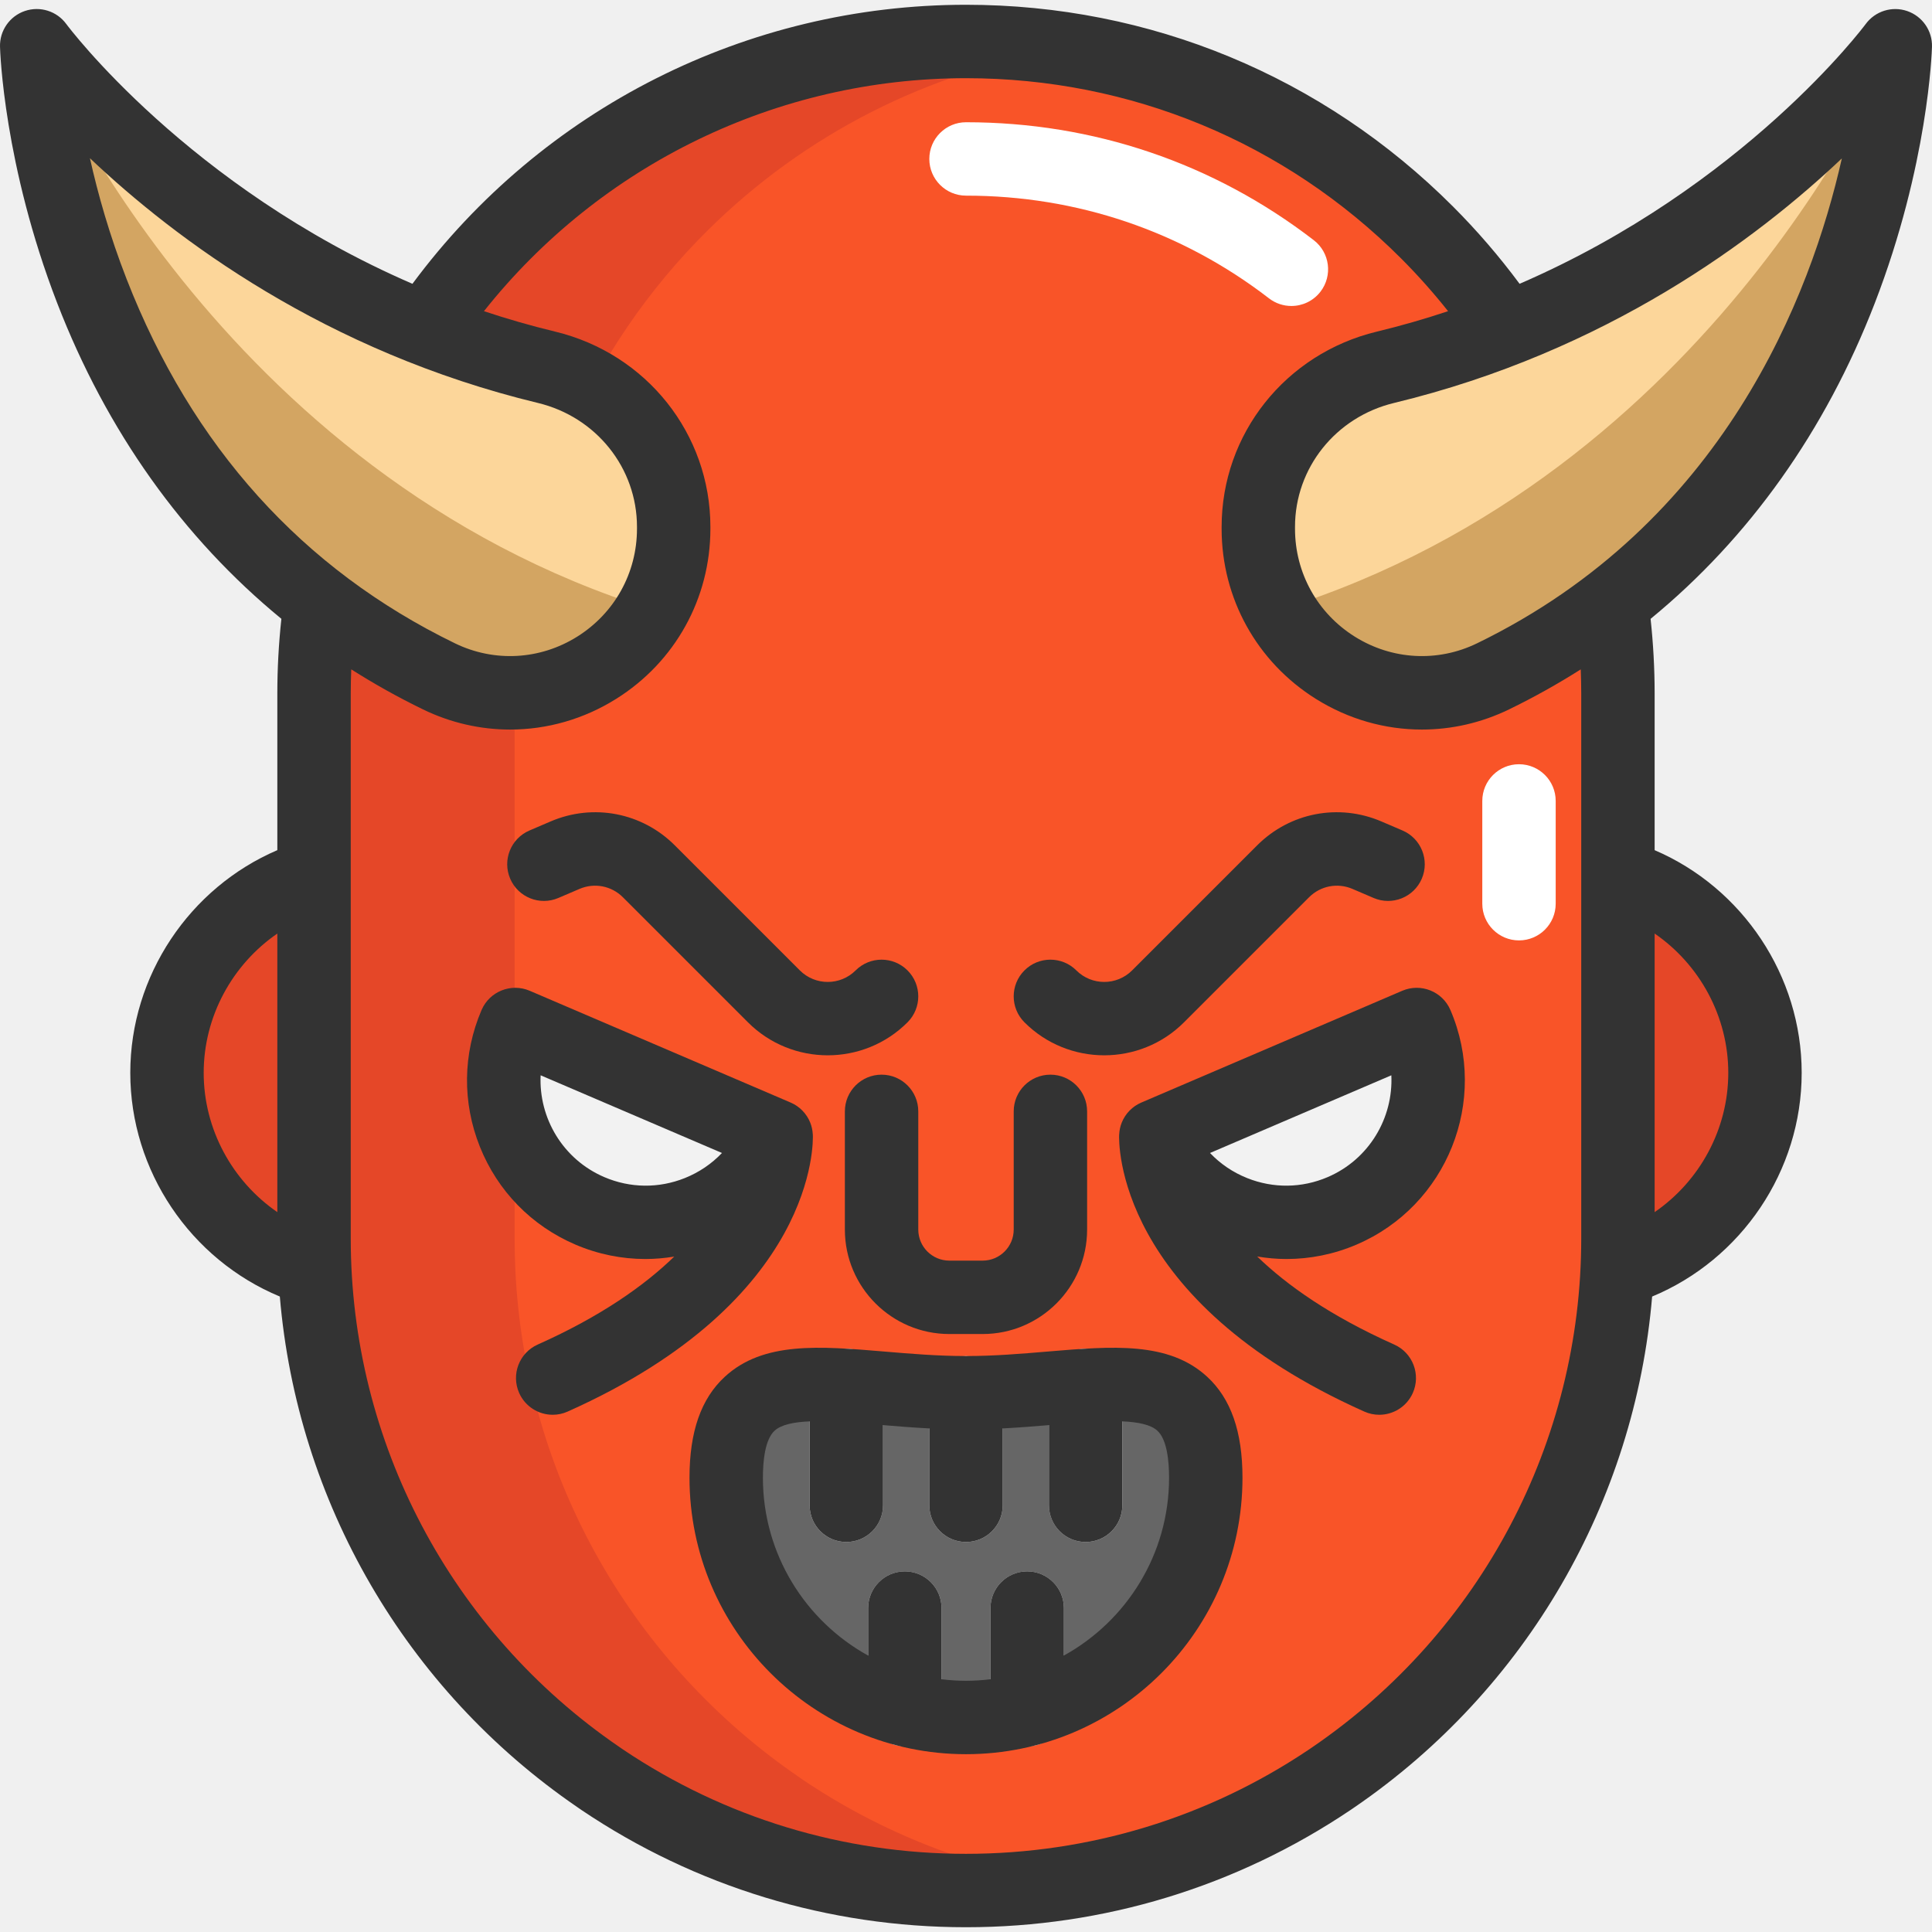
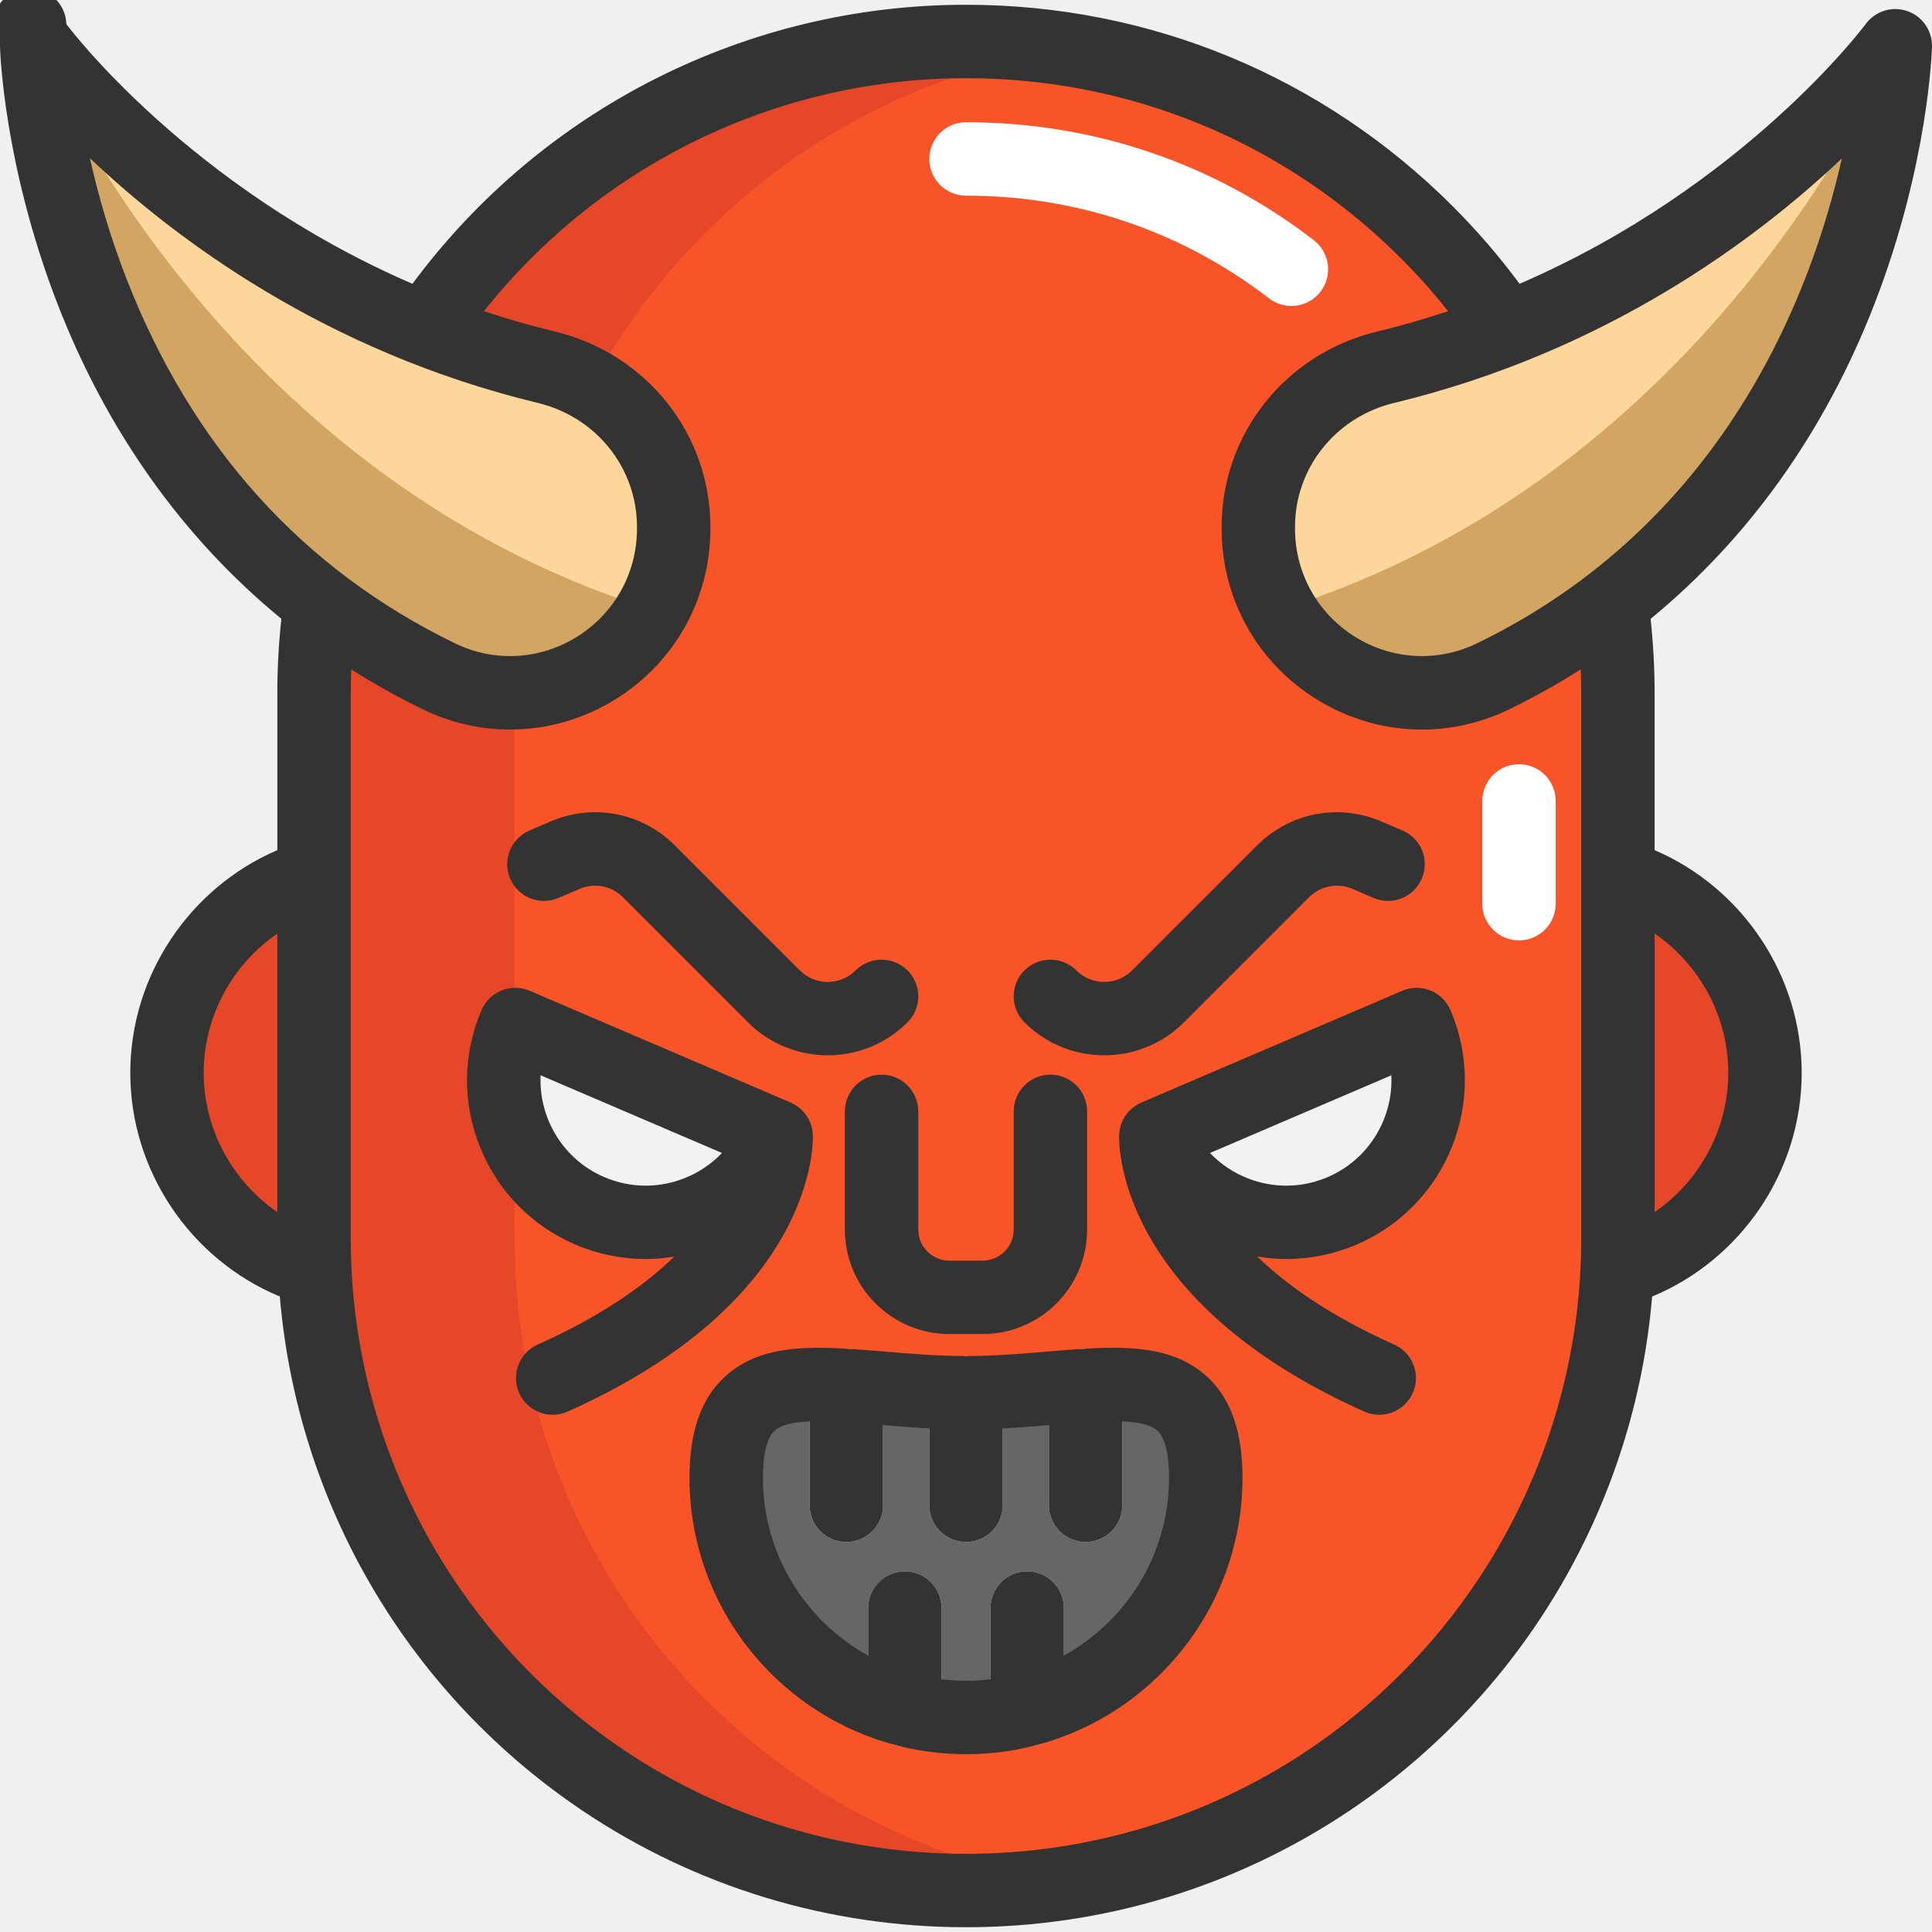
- <svg xmlns="http://www.w3.org/2000/svg" version="1.1" id="Layer_1" x="0px" y="0px" viewBox="0 0 512.001 512.001" style="enable-background:new 0 0 512.001 512.001;" xml:space="preserve">
-   <path style="fill:#F95428;" d="M306.297,301.13c8.183,19.09,30.295,27.934,49.384,19.751c19.09-8.17,27.934-30.282,19.764-49.371  L306.297,301.13z M287.713,367.166c-9.324,0.571-20.153,1.932-31.708,1.932h-0.013c-11.542,0-22.371-1.362-31.708-1.932  c-19.038-1.193-31.838,0.895-31.838,24.446c0,29.491,20.101,54.299,47.348,61.458c5.174,1.362,10.595,2.088,16.198,2.088  c5.602,0,11.036-0.726,16.224-2.088c27.247-7.172,47.322-31.968,47.322-61.458C319.538,368.061,306.738,365.973,287.713,367.166z   M205.7,301.13l-69.149-29.62c-8.183,19.09,0.674,41.201,19.764,49.371C175.405,329.064,197.517,320.22,205.7,301.13z   M428.772,284.323v43.925c0,2.788-0.065,5.564-0.195,8.326c-2.646,55.804-31.773,104.67-75.075,134.329  c-0.376,0.272-0.765,0.519-1.141,0.778c-27.519,18.519-60.667,29.335-96.357,29.335s-68.837-10.816-96.37-29.335  c-0.363-0.259-0.752-0.506-1.128-0.778c-43.315-29.659-72.443-78.525-75.088-134.329c-0.13-2.762-0.195-5.538-0.195-8.326v-43.925  v-52.212v-48.334c0-8.118,0.558-16.107,1.647-23.927c9.298,7.146,19.738,13.708,31.462,19.401  c28.751,13.954,62.197-7.172,62.197-39.126v-0.506c0-20.218-14.019-37.531-33.679-42.278c-11.412-2.762-22.124-6.225-32.123-10.167  c31.06-45.961,83.634-76.178,143.277-76.178c47.711,0,90.91,19.336,122.164,50.603c7.82,7.82,14.888,16.379,21.1,25.574v0.013  c-9.999,3.942-20.711,7.392-32.123,10.154c-19.66,4.747-33.679,22.06-33.679,42.278v0.506c0,31.955,33.446,53.08,62.197,39.126  c11.737-5.693,22.176-12.255,31.462-19.401c1.089,7.82,1.647,15.809,1.647,23.927v48.334L428.772,284.323L428.772,284.323z" />
-   <path style="fill:#E54728;" d="M212.791,471.68c-0.363-0.259-0.752-0.519-1.128-0.791c-43.302-29.646-72.443-78.525-75.088-134.316  c-0.13-2.762-0.195-5.538-0.195-8.326V284.31v-52.199v-21.256v-27.078c0-48.088,19.647-91.597,51.356-122.916  c25.236-24.931,58.116-42.147,94.809-47.82c-8.659-1.344-17.517-2.044-26.539-2.044c-47.335,0-90.223,19.038-121.425,49.864  c-31.708,31.319-51.356,74.829-51.356,122.916v27.078v21.256v52.199v43.938c0,2.788,0.065,5.564,0.195,8.326  c2.646,55.791,31.786,104.669,75.088,134.316c0.376,0.272,0.765,0.532,1.128,0.791c27.532,18.519,60.68,29.335,96.37,29.335  c9.039,0,17.914-0.7,26.578-2.037C257.041,495.035,233.349,485.508,212.791,471.68z" />
-   <g>
-     <path style="fill:#FCD69A;" d="M178.531,139.619v0.506c0,7.963-2.075,15.251-5.641,21.489   c-10.738,18.817-34.963,28.116-56.556,17.637c-11.724-5.693-22.163-12.255-31.462-19.401C12.208,103.981,9.731,12.125,9.731,12.125   s0,0.013,0.026,0.039c1.089,1.465,36.39,48.814,102.971,75.01c9.999,3.942,20.711,7.405,32.123,10.167   C164.511,102.088,178.531,119.401,178.531,139.619z" />
-     <path style="fill:#FCD69A;" d="M502.279,12.125c0,0-2.49,91.857-75.153,147.725c-9.286,7.146-19.725,13.708-31.462,19.401   c-28.751,13.954-62.197-7.172-62.197-39.126v-0.506c0-20.218,14.019-37.531,33.679-42.278c11.412-2.762,22.124-6.212,32.123-10.154   v-0.013C466.926,60.562,502.279,12.125,502.279,12.125z" />
+ <svg xmlns="http://www.w3.org/2000/svg" viewBox="0 0 512.001 512.001">
+   <path d="M306.297 301.13c8.183 19.09 30.295 27.934 49.384 19.751 19.09-8.17 27.934-30.282 19.764-49.371l-69.148 29.62zm-18.584 66.036c-9.324.571-20.153 1.932-31.708 1.932h-.013c-11.542 0-22.371-1.362-31.708-1.932-19.038-1.193-31.838.895-31.838 24.446 0 29.491 20.101 54.299 47.348 61.458a63.507 63.507 0 0 0 16.198 2.088c5.602 0 11.036-.726 16.224-2.088 27.247-7.172 47.322-31.968 47.322-61.458 0-23.551-12.8-25.639-31.825-24.446zM205.7 301.13l-69.149-29.62c-8.183 19.09.674 41.201 19.764 49.371 19.09 8.183 41.202-.661 49.385-19.751zm223.072-16.807v43.925c0 2.788-.065 5.564-.195 8.326-2.646 55.804-31.773 104.67-75.075 134.329-.376.272-.765.519-1.141.778-27.519 18.519-60.667 29.335-96.357 29.335s-68.837-10.816-96.37-29.335c-.363-.259-.752-.506-1.128-.778-43.315-29.659-72.443-78.525-75.088-134.329a177.09 177.09 0 0 1-.195-8.326V183.777c0-8.118.558-16.107 1.647-23.927 9.298 7.146 19.738 13.708 31.462 19.401 28.751 13.954 62.197-7.172 62.197-39.126v-.506c0-20.218-14.019-37.531-33.679-42.278a244.098 244.098 0 0 1-32.123-10.167c31.06-45.961 83.634-76.178 143.277-76.178 47.711 0 90.91 19.336 122.164 50.603a173.61 173.61 0 0 1 21.1 25.574v.013a244.098 244.098 0 0 1-32.123 10.154c-19.66 4.747-33.679 22.06-33.679 42.278v.506c0 31.955 33.446 53.08 62.197 39.126 11.737-5.693 22.176-12.255 31.462-19.401a173.42 173.42 0 0 1 1.647 23.927v100.547z" fill="#f95428" />
+   <path d="M212.791 471.68c-.363-.259-.752-.519-1.128-.791-43.302-29.646-72.443-78.525-75.088-134.316a177.09 177.09 0 0 1-.195-8.326v-144.47c0-48.088 19.647-91.597 51.356-122.916 25.236-24.931 58.116-42.147 94.809-47.82a172.895 172.895 0 0 0-26.539-2.044c-47.335 0-90.223 19.038-121.425 49.864-31.708 31.319-51.356 74.829-51.356 122.916v144.471c0 2.788.065 5.564.195 8.326 2.646 55.791 31.786 104.669 75.088 134.316.376.272.765.532 1.128.791 27.532 18.519 60.68 29.335 96.37 29.335 9.039 0 17.914-.7 26.578-2.037-25.543-3.944-49.235-13.471-69.793-27.299z" fill="#e54728" />
+   <g fill="#fcd69a">
+     <path d="M178.531 139.619v.506c0 7.963-2.075 15.251-5.641 21.489-10.738 18.817-34.963 28.116-56.556 17.637-11.724-5.693-22.163-12.255-31.462-19.401C12.208 103.981 9.731 12.125 9.731 12.125s0 .013.026.039c1.089 1.465 36.39 48.814 102.971 75.01a244.098 244.098 0 0 0 32.123 10.167c19.66 4.747 33.68 22.06 33.68 42.278zM502.279 12.125s-2.49 91.857-75.153 147.725c-9.286 7.146-19.725 13.708-31.462 19.401-28.751 13.954-62.197-7.172-62.197-39.126v-.506c0-20.218 14.019-37.531 33.679-42.278a244.098 244.098 0 0 0 32.123-10.154v-.013c67.657-26.612 103.01-75.049 103.01-75.049z" />
  </g>
-   <g>
-     <path style="fill:#D3A562;" d="M172.889,161.614c-10.738,18.817-34.963,28.116-56.556,17.637   c-11.724-5.693-22.163-12.255-31.462-19.401C12.208,103.981,9.731,12.125,9.731,12.125s0,0.013,0.026,0.039   C10.743,14.563,57.313,125.626,172.889,161.614z" />
-     <path style="fill:#D3A562;" d="M339.121,161.614c10.738,18.817,34.963,28.116,56.556,17.637   c11.724-5.693,22.163-12.255,31.462-19.401c72.663-55.869,75.14-147.725,75.14-147.725s0,0.013-0.026,0.039   C501.267,14.563,454.697,125.626,339.121,161.614z" />
+   <g fill="#d3a562">
+     <path d="M172.889 161.614c-10.738 18.817-34.963 28.116-56.556 17.637-11.724-5.693-22.163-12.255-31.462-19.401C12.208 103.981 9.731 12.125 9.731 12.125s0 .013.026.039c.986 2.399 47.556 113.462 163.132 149.45zM339.121 161.614c10.738 18.817 34.963 28.116 56.556 17.637 11.724-5.693 22.163-12.255 31.462-19.401 72.663-55.869 75.14-147.725 75.14-147.725s0 .013-.026.039c-.986 2.399-47.556 113.462-163.132 149.45z" />
  </g>
-   <g>
-     <path style="fill:#F2F2F2;" d="M375.446,271.51c8.17,19.09-0.674,41.201-19.764,49.371c-19.09,8.183-41.201-0.661-49.384-19.751   L375.446,271.51z" />
-     <path style="fill:#F2F2F2;" d="M136.551,271.51l69.149,29.62c-8.183,19.09-30.295,27.934-49.384,19.751   C137.226,312.711,128.368,290.599,136.551,271.51z" />
+   <g fill="#f2f2f2">
+     <path d="M375.446 271.51c8.17 19.09-.674 41.201-19.764 49.371-19.09 8.183-41.201-.661-49.384-19.751l69.148-29.62zM136.551 271.51l69.149 29.62c-8.183 19.09-30.295 27.934-49.384 19.751-19.09-8.17-27.948-30.282-19.765-49.371z" />
  </g>
-   <path style="fill:#666666;" d="M287.713,367.166c19.025-1.193,31.825,0.895,31.825,24.446c0,29.491-20.075,54.286-47.322,61.458  c-5.187,1.362-10.621,2.088-16.224,2.088c-5.602,0-11.023-0.726-16.198-2.088c-27.247-7.159-47.348-31.968-47.348-61.458  c0-23.551,12.8-25.639,31.838-24.446c9.337,0.571,20.166,1.932,31.708,1.932h0.013C267.56,369.098,278.389,367.736,287.713,367.166z  " />
-   <g>
-     <path style="fill:#E54728;" d="M83.224,328.247c0,2.788,0.065,5.564,0.195,8.326c-22.63-6.601-39.165-27.506-39.165-52.263   c0-24.679,16.444-45.546,38.971-52.199v52.212V328.247z" />
-     <path style="fill:#E54728;" d="M428.772,232.111c22.526,6.653,38.971,27.519,38.971,52.199c0,24.757-16.535,45.662-39.165,52.263   c0.13-2.762,0.195-5.538,0.195-8.326v-43.925L428.772,232.111L428.772,232.111z" />
+   <path d="M287.713 367.166c19.025-1.193 31.825.895 31.825 24.446 0 29.491-20.075 54.286-47.322 61.458a63.785 63.785 0 0 1-16.224 2.088 63.519 63.519 0 0 1-16.198-2.088c-27.247-7.159-47.348-31.968-47.348-61.458 0-23.551 12.8-25.639 31.838-24.446 9.337.571 20.166 1.932 31.708 1.932h.013c11.555 0 22.384-1.362 31.708-1.932z" fill="#666" />
+   <g fill="#e54728">
+     <path d="M83.224 328.247c0 2.788.065 5.564.195 8.326-22.63-6.601-39.165-27.506-39.165-52.263 0-24.679 16.444-45.546 38.971-52.199v96.136zM428.772 232.111c22.526 6.653 38.971 27.519 38.971 52.199 0 24.757-16.535 45.662-39.165 52.263.13-2.762.195-5.538.195-8.326v-43.925l-.001-52.211z" />
  </g>
-   <path style="fill:#FFFFFF;" d="M342.227,81.088c-2.072,0-4.16-0.66-5.929-2.023c-23.107-17.806-50.872-27.217-80.292-27.217  c-5.372,0-9.726-4.355-9.726-9.726s4.355-9.726,9.726-9.726c33.755,0,65.625,10.809,92.165,31.261  c4.255,3.278,5.047,9.387,1.768,13.642C348.022,79.783,345.141,81.088,342.227,81.088z" />
-   <g>
-     <path style="fill:#F2F2F2;" d="M224.284,408.652c-5.372,0-9.726-4.355-9.726-9.726v-31.76c0-5.372,4.355-9.765,9.726-9.765   c5.372,0,9.726,4.316,9.726,9.688v31.838C234.01,404.298,229.655,408.652,224.284,408.652z" />
-     <path style="fill:#F2F2F2;" d="M256.005,408.652c-5.372,0-9.726-4.355-9.726-9.726v-29.828c0-5.372,4.355-9.726,9.726-9.726   s9.726,4.355,9.726,9.726v29.828C265.731,404.298,261.376,408.652,256.005,408.652z" />
-     <path style="fill:#F2F2F2;" d="M287.713,408.652c-5.372,0-9.726-4.355-9.726-9.726v-31.76c0-5.372,4.355-9.765,9.726-9.765   c5.372,0,9.726,4.316,9.726,9.688v31.838C297.44,404.298,293.085,408.652,287.713,408.652z" />
-     <path style="fill:#F2F2F2;" d="M239.794,462.796c-5.372,0-9.726-4.355-9.726-9.726v-26.91c0-5.372,4.355-9.726,9.726-9.726   c5.372,0,9.726,4.355,9.726,9.726v26.91C249.521,458.441,245.166,462.796,239.794,462.796z" />
-     <path style="fill:#F2F2F2;" d="M272.216,462.796c-5.372,0-9.726-4.355-9.726-9.726v-26.91c0-5.372,4.355-9.726,9.726-9.726   s9.726,4.355,9.726,9.726v26.91C281.942,458.441,277.587,462.796,272.216,462.796z" />
+   <path d="M342.227 81.088c-2.072 0-4.16-.66-5.929-2.023-23.107-17.806-50.872-27.217-80.292-27.217-5.372 0-9.726-4.355-9.726-9.726s4.355-9.726 9.726-9.726c33.755 0 65.625 10.809 92.165 31.261 4.255 3.278 5.047 9.387 1.768 13.642a9.718 9.718 0 0 1-7.712 3.789z" fill="#fff" />
+   <g fill="#f2f2f2">
+     <path d="M224.284 408.652c-5.372 0-9.726-4.355-9.726-9.726v-31.76c0-5.372 4.355-9.765 9.726-9.765 5.372 0 9.726 4.316 9.726 9.688v31.838c0 5.371-4.355 9.725-9.726 9.725zM256.005 408.652c-5.372 0-9.726-4.355-9.726-9.726v-29.828c0-5.372 4.355-9.726 9.726-9.726s9.726 4.355 9.726 9.726v29.828c0 5.372-4.355 9.726-9.726 9.726zM287.713 408.652c-5.372 0-9.726-4.355-9.726-9.726v-31.76c0-5.372 4.355-9.765 9.726-9.765 5.372 0 9.726 4.316 9.726 9.688v31.838c.001 5.371-4.354 9.725-9.726 9.725zM239.794 462.796c-5.372 0-9.726-4.355-9.726-9.726v-26.91c0-5.372 4.355-9.726 9.726-9.726 5.372 0 9.726 4.355 9.726 9.726v26.91c.001 5.371-4.354 9.726-9.726 9.726zM272.216 462.796c-5.372 0-9.726-4.355-9.726-9.726v-26.91c0-5.372 4.355-9.726 9.726-9.726s9.726 4.355 9.726 9.726v26.91c0 5.371-4.355 9.726-9.726 9.726z" />
  </g>
-   <path style="fill:#FFFFFF;" d="M402.55,249.217c-5.372,0-9.726-4.355-9.726-9.726v-27.234c0-5.372,4.355-9.726,9.726-9.726  c5.372,0,9.726,4.355,9.726,9.726v27.234C412.276,244.862,407.922,249.217,402.55,249.217z" />
-   <g>
-     <path style="fill:#333333;" d="M147.974,237.971l5.602-2.4c3.949-1.694,8.465-0.824,11.503,2.215l33.139,33.139   c5.829,5.829,13.486,8.743,21.143,8.743c7.657,0,15.315-2.914,21.143-8.743c3.798-3.798,3.798-9.957,0-13.754   c-3.799-3.798-9.957-3.798-13.755,0c-4.075,4.073-10.702,4.073-14.776,0l-33.139-33.139c-8.694-8.695-21.616-11.183-32.921-6.34   l-5.601,2.4c-4.938,2.115-7.225,7.834-5.108,12.771C137.319,237.802,143.038,240.088,147.974,237.971z" />
-     <path style="fill:#333333;" d="M292.633,279.668c7.657,0,15.315-2.914,21.143-8.743l33.139-33.139   c3.037-3.039,7.553-3.909,11.503-2.215l5.601,2.4c4.937,2.116,10.655-0.17,12.771-5.108c2.116-4.937-0.171-10.655-5.108-12.771   l-5.601-2.4c-11.303-4.844-24.227-2.355-32.922,6.34L300.02,257.17c-4.075,4.073-10.702,4.073-14.776,0   c-3.799-3.798-9.957-3.798-13.755,0c-3.798,3.798-3.798,9.957,0,13.754C277.319,276.754,284.977,279.668,292.633,279.668z" />
-     <path style="fill:#333333;" d="M496.836,80.342C511,43.699,511.963,13.643,511.997,12.383c0.115-4.251-2.55-8.079-6.574-9.458   c-4.024-1.38-8.48,0.022-10.997,3.451c-0.375,0.511-32.215,43.105-91.72,68.835c-5.373-7.247-11.287-14.119-17.659-20.49   C350.591,20.248,304.763,1.265,256.004,1.265c-58.046,0-112.291,27.506-146.701,73.947C49.794,49.482,17.952,6.888,17.584,6.386   C15.073,2.946,10.62,1.54,6.586,2.913c-4.031,1.375-6.698,5.212-6.583,9.468c0.034,1.262,0.997,31.317,15.162,67.959   c13.114,33.928,33.327,62.258,59.404,83.651c-0.705,6.535-1.074,13.162-1.074,19.778V225.3   c-23.266,9.973-38.968,33.268-38.968,59.01c0,26.009,15.993,49.47,39.631,59.285c4.581,54.333,33.283,104.082,78.762,135.265   c0.246,0.176,0.497,0.346,0.744,0.514l0.309,0.211c0.077,0.054,0.153,0.108,0.231,0.161   c30.143,20.275,65.344,30.991,101.798,30.991c36.46,0,71.658-10.717,101.888-31.061l0.318-0.214c0.294-0.196,0.587-0.394,0.878-0.6   c45.472-31.186,74.169-80.933,78.748-135.264c23.638-9.815,39.632-33.276,39.632-59.285c0-25.741-15.702-49.038-38.969-59.01   v-41.528c0-6.614-0.368-13.24-1.073-19.772C463.506,142.606,483.72,114.274,496.836,80.342z M488.109,41.984   c-8.205,36.433-31.413,96.796-96.698,128.511c-10.414,5.059-22.51,4.398-32.362-1.768c-9.929-6.215-15.857-16.907-15.857-28.6   v-0.504c0-15.601,10.789-29.103,26.237-32.833C425.77,93.186,465.531,63.365,488.109,41.984z M33.553,73.955   c-4.539-11.634-7.626-22.621-9.72-32.026c22.569,21.384,62.348,51.245,118.737,64.862c15.448,3.73,26.237,17.231,26.237,32.833   v0.504c0,11.694-5.928,22.384-15.857,28.6c-9.851,6.165-21.949,6.825-32.362,1.768C80.17,150.86,50.887,118.379,33.553,73.955z    M53.98,284.311c0-14.952,7.602-28.716,19.515-36.91v73.825C61.578,313.034,53.98,299.278,53.98,284.311z M458.014,284.311   c0,14.968-7.598,28.724-19.516,36.915V247.4C450.412,255.593,458.014,269.358,458.014,284.311z M419.045,183.772v144.47   c0,53.834-26.557,104.162-71.039,134.631c-0.07,0.048-0.139,0.096-0.207,0.145c-0.128,0.092-0.261,0.179-0.39,0.266l-0.477,0.323   c-26.909,18.107-58.35,27.678-90.927,27.678c-32.534,0-63.944-9.547-90.845-27.614c-0.2-0.141-0.405-0.28-0.611-0.419   c-0.112-0.077-0.227-0.152-0.338-0.232c-0.069-0.051-0.137-0.099-0.209-0.147c-44.49-30.463-71.051-80.793-71.051-134.63v-144.47   c0-2.131,0.052-4.26,0.134-6.388c6.089,3.865,12.424,7.412,19.005,10.61c7.356,3.574,15.239,5.346,23.101,5.346   c9.75,0,19.463-2.727,28.082-8.122c15.647-9.794,24.988-26.649,24.988-45.088v-0.504c0-24.618-16.911-45.896-41.123-51.742   c-6.53-1.577-12.825-3.399-18.885-5.42c30.854-38.869,77.723-61.743,127.752-61.743c43.561,0,84.505,16.959,115.287,47.754   c4.412,4.412,8.575,9.095,12.463,13.989c-6.06,2.021-12.357,3.844-18.886,5.421c-24.214,5.846-41.125,27.125-41.125,51.742v0.504   c0,18.439,9.341,35.294,24.988,45.088c8.62,5.396,18.332,8.122,28.083,8.122c7.859,0,15.745-1.771,23.101-5.346   c6.579-3.197,12.911-6.741,18.998-10.604C418.993,179.516,419.045,181.644,419.045,183.772z" />
-     <path style="fill:#333333;" d="M359.509,329.827c23.992-10.278,35.15-38.158,24.872-62.149c-2.115-4.938-7.833-7.225-12.77-5.111   l-69.141,29.618c-2.372,1.015-4.242,2.932-5.2,5.326c-0.407,1.017-0.624,2.084-0.674,3.159h-0.012   c-0.083,1.775-1.277,43.813,64.971,73.414c1.289,0.576,2.637,0.848,3.962,0.848c3.719,0,7.27-2.145,8.886-5.761   c2.19-4.905-0.008-10.656-4.913-12.848c-16.87-7.537-28.413-15.684-36.319-23.338c2.555,0.425,5.147,0.668,7.763,0.668   C347.143,333.651,353.451,332.422,359.509,329.827z M368.721,284.967c0.534,11.294-5.884,22.272-16.872,26.98   c-6.847,2.932-14.425,3.023-21.339,0.257c-3.783-1.513-7.118-3.784-9.844-6.65L368.721,284.967z" />
-     <path style="fill:#333333;" d="M319.893,364.839c-10.187-9.367-25.064-8.113-42.285-6.662c-6.943,0.585-14.125,1.189-21.611,1.189   c-7.485,0-14.667-0.604-21.611-1.189c-17.224-1.451-32.099-2.704-42.285,6.662c-6.309,5.8-9.375,14.555-9.375,26.767   c0,40.402,32.87,73.273,73.273,73.273s73.273-32.87,73.273-73.273C329.27,379.394,326.203,370.638,319.893,364.839z    M281.941,438.741v-12.586c0-5.372-4.355-9.726-9.726-9.726s-9.726,4.355-9.726,9.726v18.865c-2.129,0.257-4.293,0.406-6.491,0.406   c-2.194,0-4.352-0.148-6.478-0.403v-18.867c0-5.372-4.355-9.726-9.726-9.726c-5.372,0-9.726,4.355-9.726,9.726v12.594   c-16.61-9.173-27.889-26.863-27.889-47.143c0-4.382,0.536-10.1,3.088-12.446c1.764-1.621,5.08-2.305,9.295-2.481v22.242   c0,5.372,4.355,9.726,9.726,9.726c5.372,0,9.726-4.355,9.726-9.726v-21.254c3.856,0.324,7.97,0.654,12.264,0.879v20.375   c0,5.372,4.355,9.726,9.726,9.726c5.372,0,9.726-4.355,9.726-9.726v-20.376c4.29-0.224,8.4-0.555,12.251-0.878v21.254   c0,5.372,4.355,9.726,9.726,9.726s9.726-4.355,9.726-9.726v-22.244c4.216,0.176,7.532,0.862,9.295,2.483   c2.552,2.346,3.088,8.064,3.088,12.446C309.817,411.88,298.543,429.566,281.941,438.741z" />
-     <path style="fill:#333333;" d="M243.353,294.524c0-5.372-4.355-9.726-9.726-9.726c-5.372,0-9.726,4.355-9.726,9.726v31.328   c0,15.263,12.416,27.679,27.679,27.679h8.837c15.263,0,27.679-12.416,27.679-27.679v-31.328c0-5.372-4.355-9.726-9.726-9.726   c-5.372,0-9.726,4.355-9.726,9.726v31.328c0,4.536-3.69,8.226-8.226,8.226h-8.837c-4.536,0-8.226-3.69-8.226-8.226V294.524z" />
-     <path style="fill:#333333;" d="M215.409,300.669c-0.001-0.03-0.012-0.058-0.014-0.088c-0.058-1.044-0.276-2.08-0.672-3.07   c-0.958-2.395-2.828-4.311-5.2-5.326l-69.141-29.618c-4.937-2.114-10.655,0.172-12.77,5.111   c-4.979,11.622-5.133,24.487-0.436,36.226c4.699,11.738,13.686,20.944,25.308,25.923c6.059,2.595,12.364,3.824,18.574,3.824   c2.565,0,5.11-0.231,7.618-0.641c-7.902,7.67-19.41,15.822-36.173,23.311c-4.905,2.192-7.104,7.943-4.913,12.848   c1.616,3.616,5.165,5.761,8.886,5.761c1.325,0,2.674-0.272,3.962-0.848C216.688,344.481,215.494,302.444,215.409,300.669z    M160.145,311.946c-10.99-4.708-17.406-15.684-16.872-26.98l48.056,20.586c-2.726,2.866-6.063,5.136-9.844,6.65   C174.57,314.97,166.991,314.879,160.145,311.946z" />
+   <path d="M402.55 249.217c-5.372 0-9.726-4.355-9.726-9.726v-27.234c0-5.372 4.355-9.726 9.726-9.726 5.372 0 9.726 4.355 9.726 9.726v27.234c0 5.371-4.354 9.726-9.726 9.726z" fill="#fff" />
+   <g fill="#333">
+     <path d="M147.974 237.971l5.602-2.4a10.394 10.394 0 0 1 11.503 2.215l33.139 33.139c5.829 5.829 13.486 8.743 21.143 8.743s15.315-2.914 21.143-8.743c3.798-3.798 3.798-9.957 0-13.754-3.799-3.798-9.957-3.798-13.755 0-4.075 4.073-10.702 4.073-14.776 0l-33.139-33.139c-8.694-8.695-21.616-11.183-32.921-6.34l-5.601 2.4c-4.938 2.115-7.225 7.834-5.108 12.771 2.115 4.939 7.834 7.225 12.77 5.108zM292.633 279.668c7.657 0 15.315-2.914 21.143-8.743l33.139-33.139a10.393 10.393 0 0 1 11.503-2.215l5.601 2.4c4.937 2.116 10.655-.17 12.771-5.108 2.116-4.937-.171-10.655-5.108-12.771l-5.601-2.4c-11.303-4.844-24.227-2.355-32.922 6.34L300.02 257.17c-4.075 4.073-10.702 4.073-14.776 0-3.799-3.798-9.957-3.798-13.755 0s-3.798 9.957 0 13.754c5.83 5.83 13.488 8.744 21.144 8.744z" />
+     <path d="M496.836 80.342C511 43.699 511.963 13.643 511.997 12.383a9.723 9.723 0 0 0-6.574-9.458 9.732 9.732 0 0 0-10.997 3.451c-.375.511-32.215 43.105-91.72 68.835a183.817 183.817 0 0 0-17.659-20.49C350.591 20.248 304.763 1.265 256.004 1.265c-58.046 0-112.291 27.506-146.701 73.947C49.794 49.482 17.952 6.888 17.584 6.386A9.726 9.726 0 1 0 .003 12.381C.037 13.643 1 43.698 15.165 80.34c13.114 33.928 33.327 62.258 59.404 83.651a184.75 184.75 0 0 0-1.074 19.778V225.3c-23.266 9.973-38.968 33.268-38.968 59.01 0 26.009 15.993 49.47 39.631 59.285 4.581 54.333 33.283 104.082 78.762 135.265.246.176.497.346.744.514l.309.211c.077.054.153.108.231.161 30.143 20.275 65.344 30.991 101.798 30.991 36.46 0 71.658-10.717 101.888-31.061l.318-.214c.294-.196.587-.394.878-.6 45.472-31.186 74.169-80.933 78.748-135.264 23.638-9.815 39.632-33.276 39.632-59.285 0-25.741-15.702-49.038-38.969-59.01v-41.528c0-6.614-.368-13.24-1.073-19.772 26.082-21.397 46.296-49.729 59.412-83.661zm-8.727-38.358c-8.205 36.433-31.413 96.796-96.698 128.511-10.414 5.059-22.51 4.398-32.362-1.768-9.929-6.215-15.857-16.907-15.857-28.6v-.504c0-15.601 10.789-29.103 26.237-32.833 56.341-13.604 96.102-43.425 118.68-64.806zM33.553 73.955c-4.539-11.634-7.626-22.621-9.72-32.026 22.569 21.384 62.348 51.245 118.737 64.862 15.448 3.73 26.237 17.231 26.237 32.833v.504c0 11.694-5.928 22.384-15.857 28.6-9.851 6.165-21.949 6.825-32.362 1.768-40.418-19.636-69.701-52.117-87.035-96.541zM53.98 284.311c0-14.952 7.602-28.716 19.515-36.91v73.825c-11.917-8.192-19.515-21.948-19.515-36.915zm404.034 0c0 14.968-7.598 28.724-19.516 36.915V247.4c11.914 8.193 19.516 21.958 19.516 36.911zm-38.969-100.539v144.47c0 53.834-26.557 104.162-71.039 134.631-.07.048-.139.096-.207.145-.128.092-.261.179-.39.266l-.477.323c-26.909 18.107-58.35 27.678-90.927 27.678-32.534 0-63.944-9.547-90.845-27.614-.2-.141-.405-.28-.611-.419-.112-.077-.227-.152-.338-.232a5.208 5.208 0 0 0-.209-.147c-44.49-30.463-71.051-80.793-71.051-134.63v-144.47c0-2.131.052-4.26.134-6.388a192.218 192.218 0 0 0 19.005 10.61c7.356 3.574 15.239 5.346 23.101 5.346 9.75 0 19.463-2.727 28.082-8.122 15.647-9.794 24.988-26.649 24.988-45.088v-.504c0-24.618-16.911-45.896-41.123-51.742a231.317 231.317 0 0 1-18.885-5.42c30.854-38.869 77.723-61.743 127.752-61.743 43.561 0 84.505 16.959 115.287 47.754a164.496 164.496 0 0 1 12.463 13.989 231.456 231.456 0 0 1-18.886 5.421c-24.214 5.846-41.125 27.125-41.125 51.742v.504c0 18.439 9.341 35.294 24.988 45.088 8.62 5.396 18.332 8.122 28.083 8.122 7.859 0 15.745-1.771 23.101-5.346a192.265 192.265 0 0 0 18.998-10.604c.079 2.124.131 4.252.131 6.38z" />
+     <path d="M359.509 329.827c23.992-10.278 35.15-38.158 24.872-62.149-2.115-4.938-7.833-7.225-12.77-5.111l-69.141 29.618a9.721 9.721 0 0 0-5.2 5.326 9.695 9.695 0 0 0-.674 3.159h-.012c-.083 1.775-1.277 43.813 64.971 73.414a9.692 9.692 0 0 0 3.962.848 9.73 9.73 0 0 0 3.973-18.609c-16.87-7.537-28.413-15.684-36.319-23.338 2.555.425 5.147.668 7.763.668a47.119 47.119 0 0 0 18.575-3.826zm9.212-44.86c.534 11.294-5.884 22.272-16.872 26.98-6.847 2.932-14.425 3.023-21.339.257a27.784 27.784 0 0 1-9.844-6.65l48.055-20.587zM319.893 364.839c-10.187-9.367-25.064-8.113-42.285-6.662-6.943.585-14.125 1.189-21.611 1.189-7.485 0-14.667-.604-21.611-1.189-17.224-1.451-32.099-2.704-42.285 6.662-6.309 5.8-9.375 14.555-9.375 26.767 0 40.402 32.87 73.273 73.273 73.273s73.273-32.87 73.273-73.273c-.002-12.212-3.069-20.968-9.379-26.767zm-37.952 73.902v-12.586c0-5.372-4.355-9.726-9.726-9.726s-9.726 4.355-9.726 9.726v18.865a54.107 54.107 0 0 1-6.491.406 54.32 54.32 0 0 1-6.478-.403v-18.867c0-5.372-4.355-9.726-9.726-9.726-5.372 0-9.726 4.355-9.726 9.726v12.594c-16.61-9.173-27.889-26.863-27.889-47.143 0-4.382.536-10.1 3.088-12.446 1.764-1.621 5.08-2.305 9.295-2.481v22.242c0 5.372 4.355 9.726 9.726 9.726 5.372 0 9.726-4.355 9.726-9.726v-21.254c3.856.324 7.97.654 12.264.879v20.375c0 5.372 4.355 9.726 9.726 9.726 5.372 0 9.726-4.355 9.726-9.726v-20.376c4.29-.224 8.4-.555 12.251-.878v21.254c0 5.372 4.355 9.726 9.726 9.726s9.726-4.355 9.726-9.726v-22.244c4.216.176 7.532.862 9.295 2.483 2.552 2.346 3.088 8.064 3.088 12.446.001 20.273-11.273 37.959-27.875 47.134zM243.353 294.524c0-5.372-4.355-9.726-9.726-9.726-5.372 0-9.726 4.355-9.726 9.726v31.328c0 15.263 12.416 27.679 27.679 27.679h8.837c15.263 0 27.679-12.416 27.679-27.679v-31.328c0-5.372-4.355-9.726-9.726-9.726-5.372 0-9.726 4.355-9.726 9.726v31.328c0 4.536-3.69 8.226-8.226 8.226h-8.837c-4.536 0-8.226-3.69-8.226-8.226v-31.328zM215.409 300.669c-.001-.03-.012-.058-.014-.088a9.698 9.698 0 0 0-.672-3.07 9.718 9.718 0 0 0-5.2-5.326l-69.141-29.618c-4.937-2.114-10.655.172-12.77 5.111-4.979 11.622-5.133 24.487-.436 36.226 4.699 11.738 13.686 20.944 25.308 25.923a47.076 47.076 0 0 0 18.574 3.824c2.565 0 5.11-.231 7.618-.641-7.902 7.67-19.41 15.822-36.173 23.311a9.726 9.726 0 0 0-4.913 12.848 9.727 9.727 0 0 0 12.848 4.913c66.25-29.601 65.056-71.638 64.971-73.413zm-55.264 11.277c-10.99-4.708-17.406-15.684-16.872-26.98l48.056 20.586a27.815 27.815 0 0 1-9.844 6.65c-6.915 2.768-14.494 2.677-21.34-.256z" />
  </g>
-   <g>
- </g>
-   <g>
- </g>
-   <g>
- </g>
-   <g>
- </g>
-   <g>
- </g>
-   <g>
- </g>
-   <g>
- </g>
-   <g>
- </g>
-   <g>
- </g>
-   <g>
- </g>
-   <g>
- </g>
-   <g>
- </g>
-   <g>
- </g>
-   <g>
- </g>
-   <g>
- </g>
</svg>
